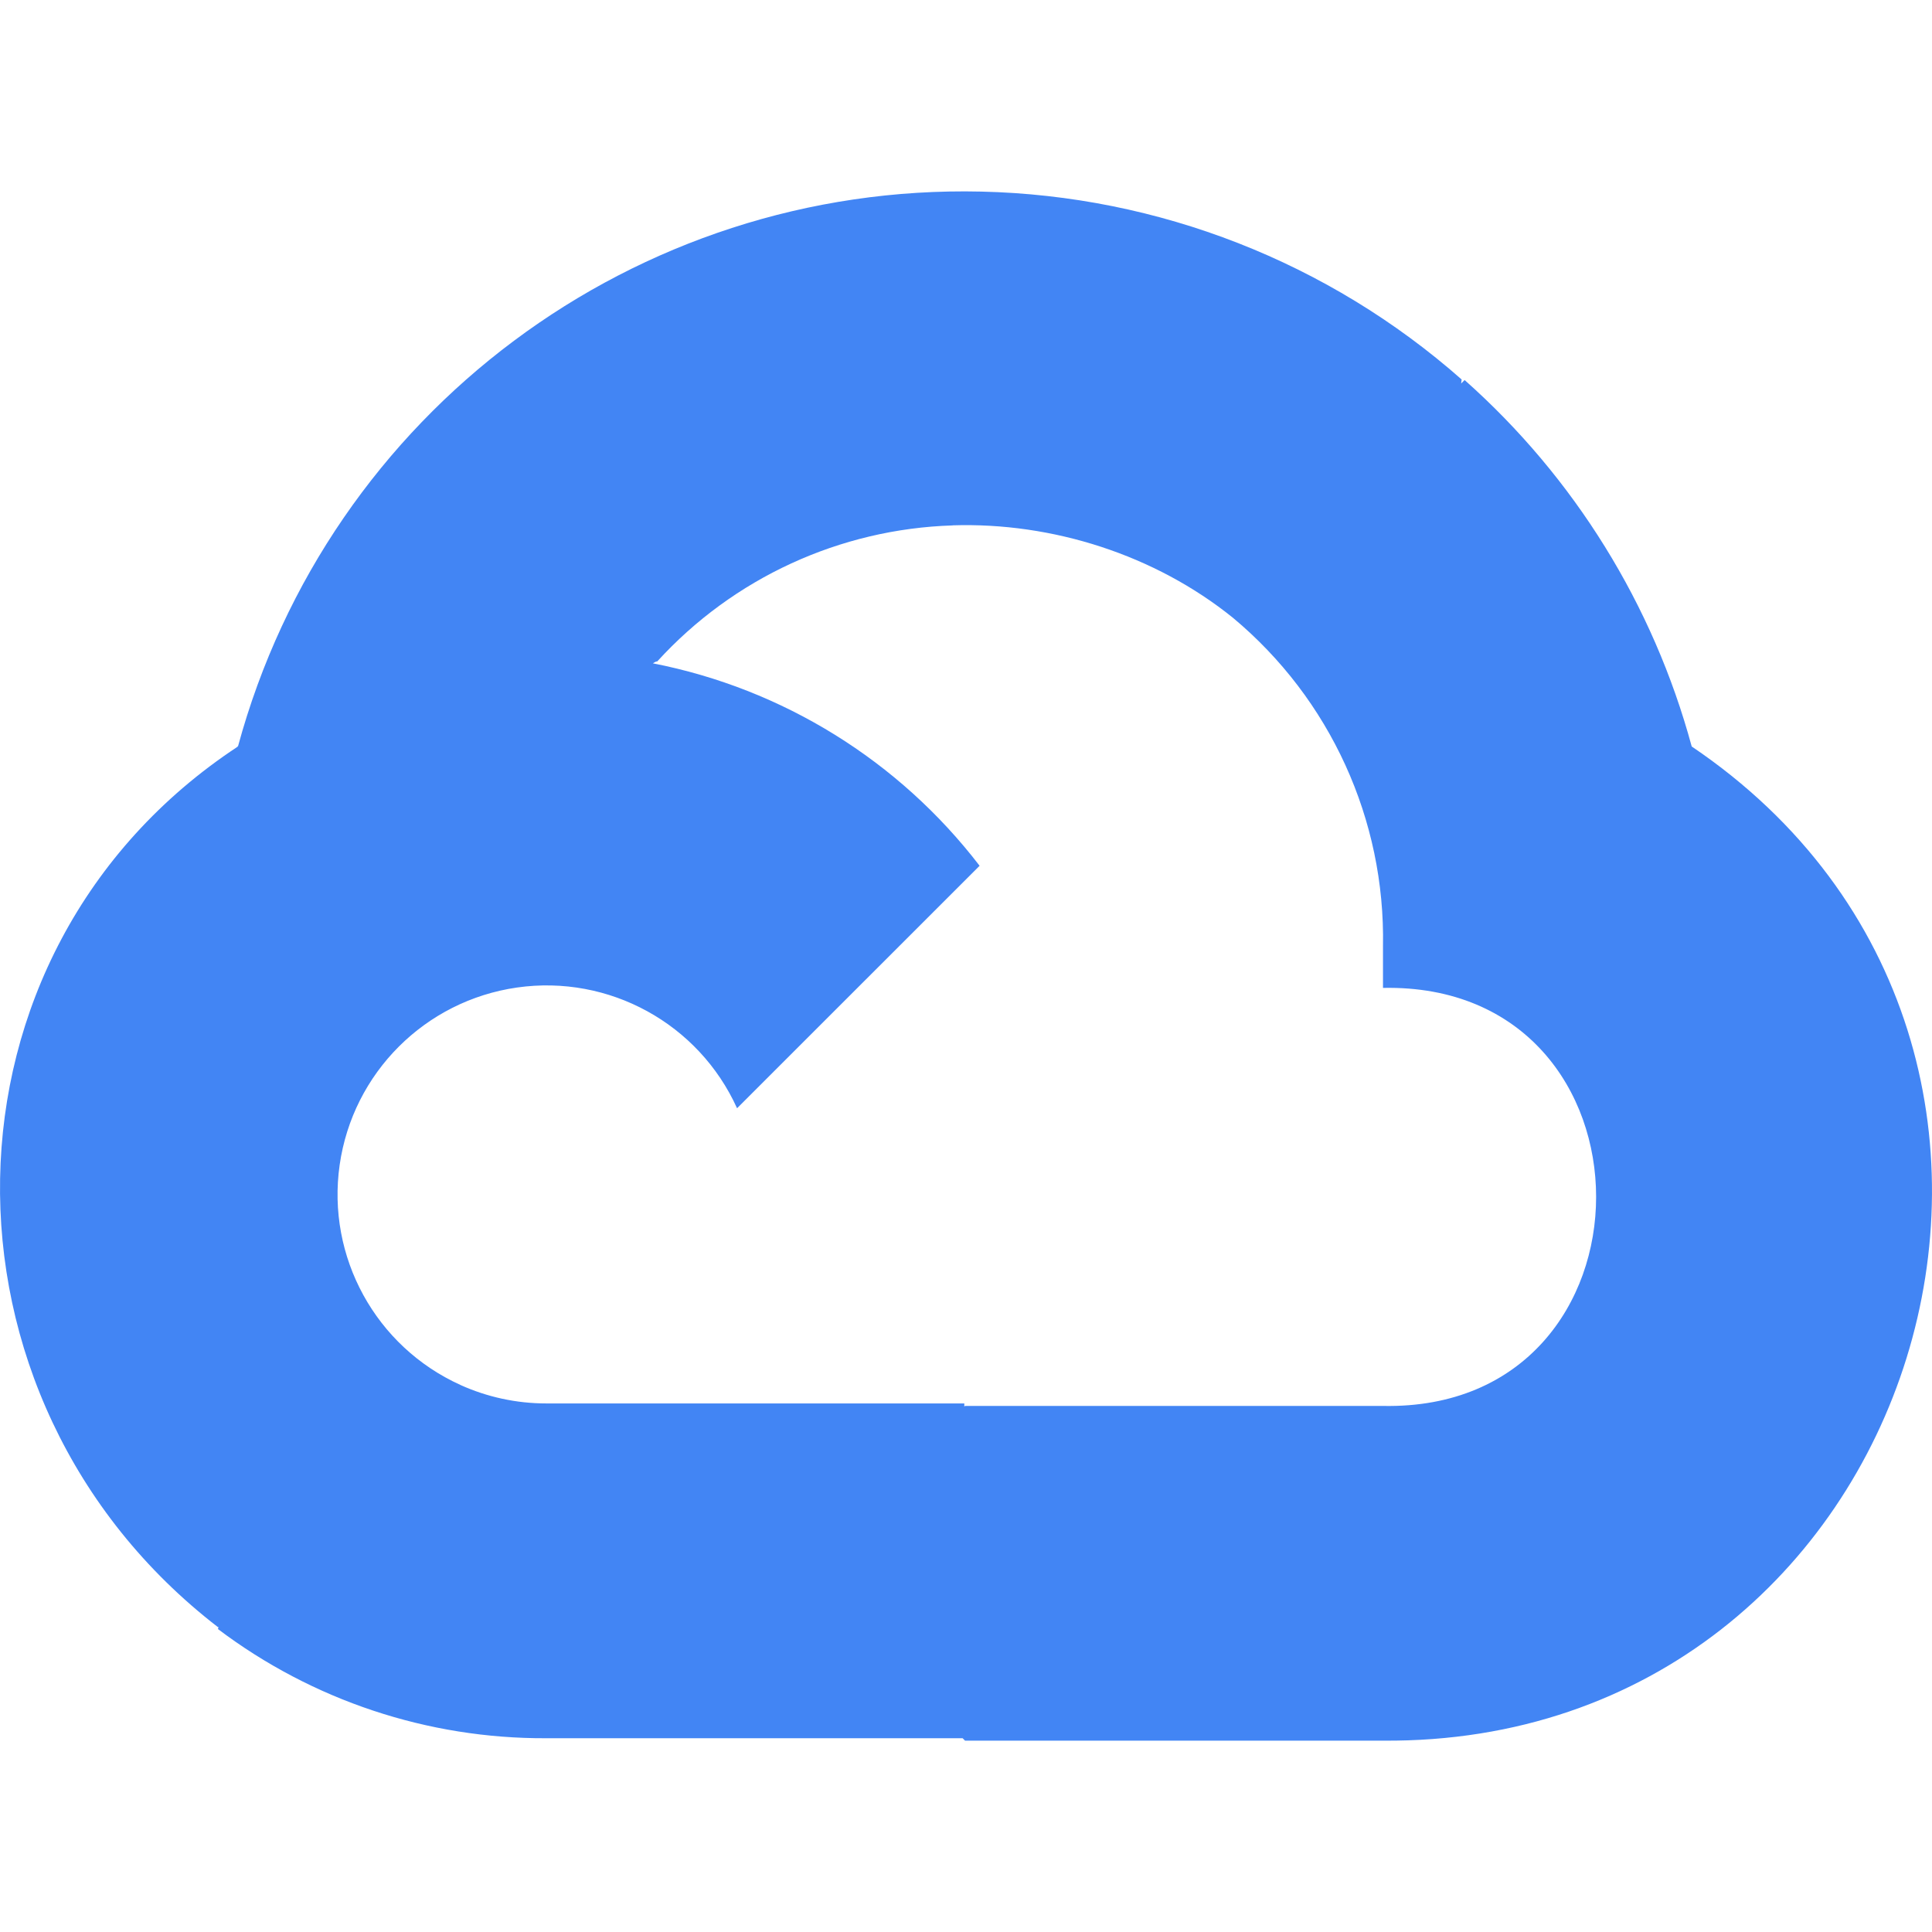
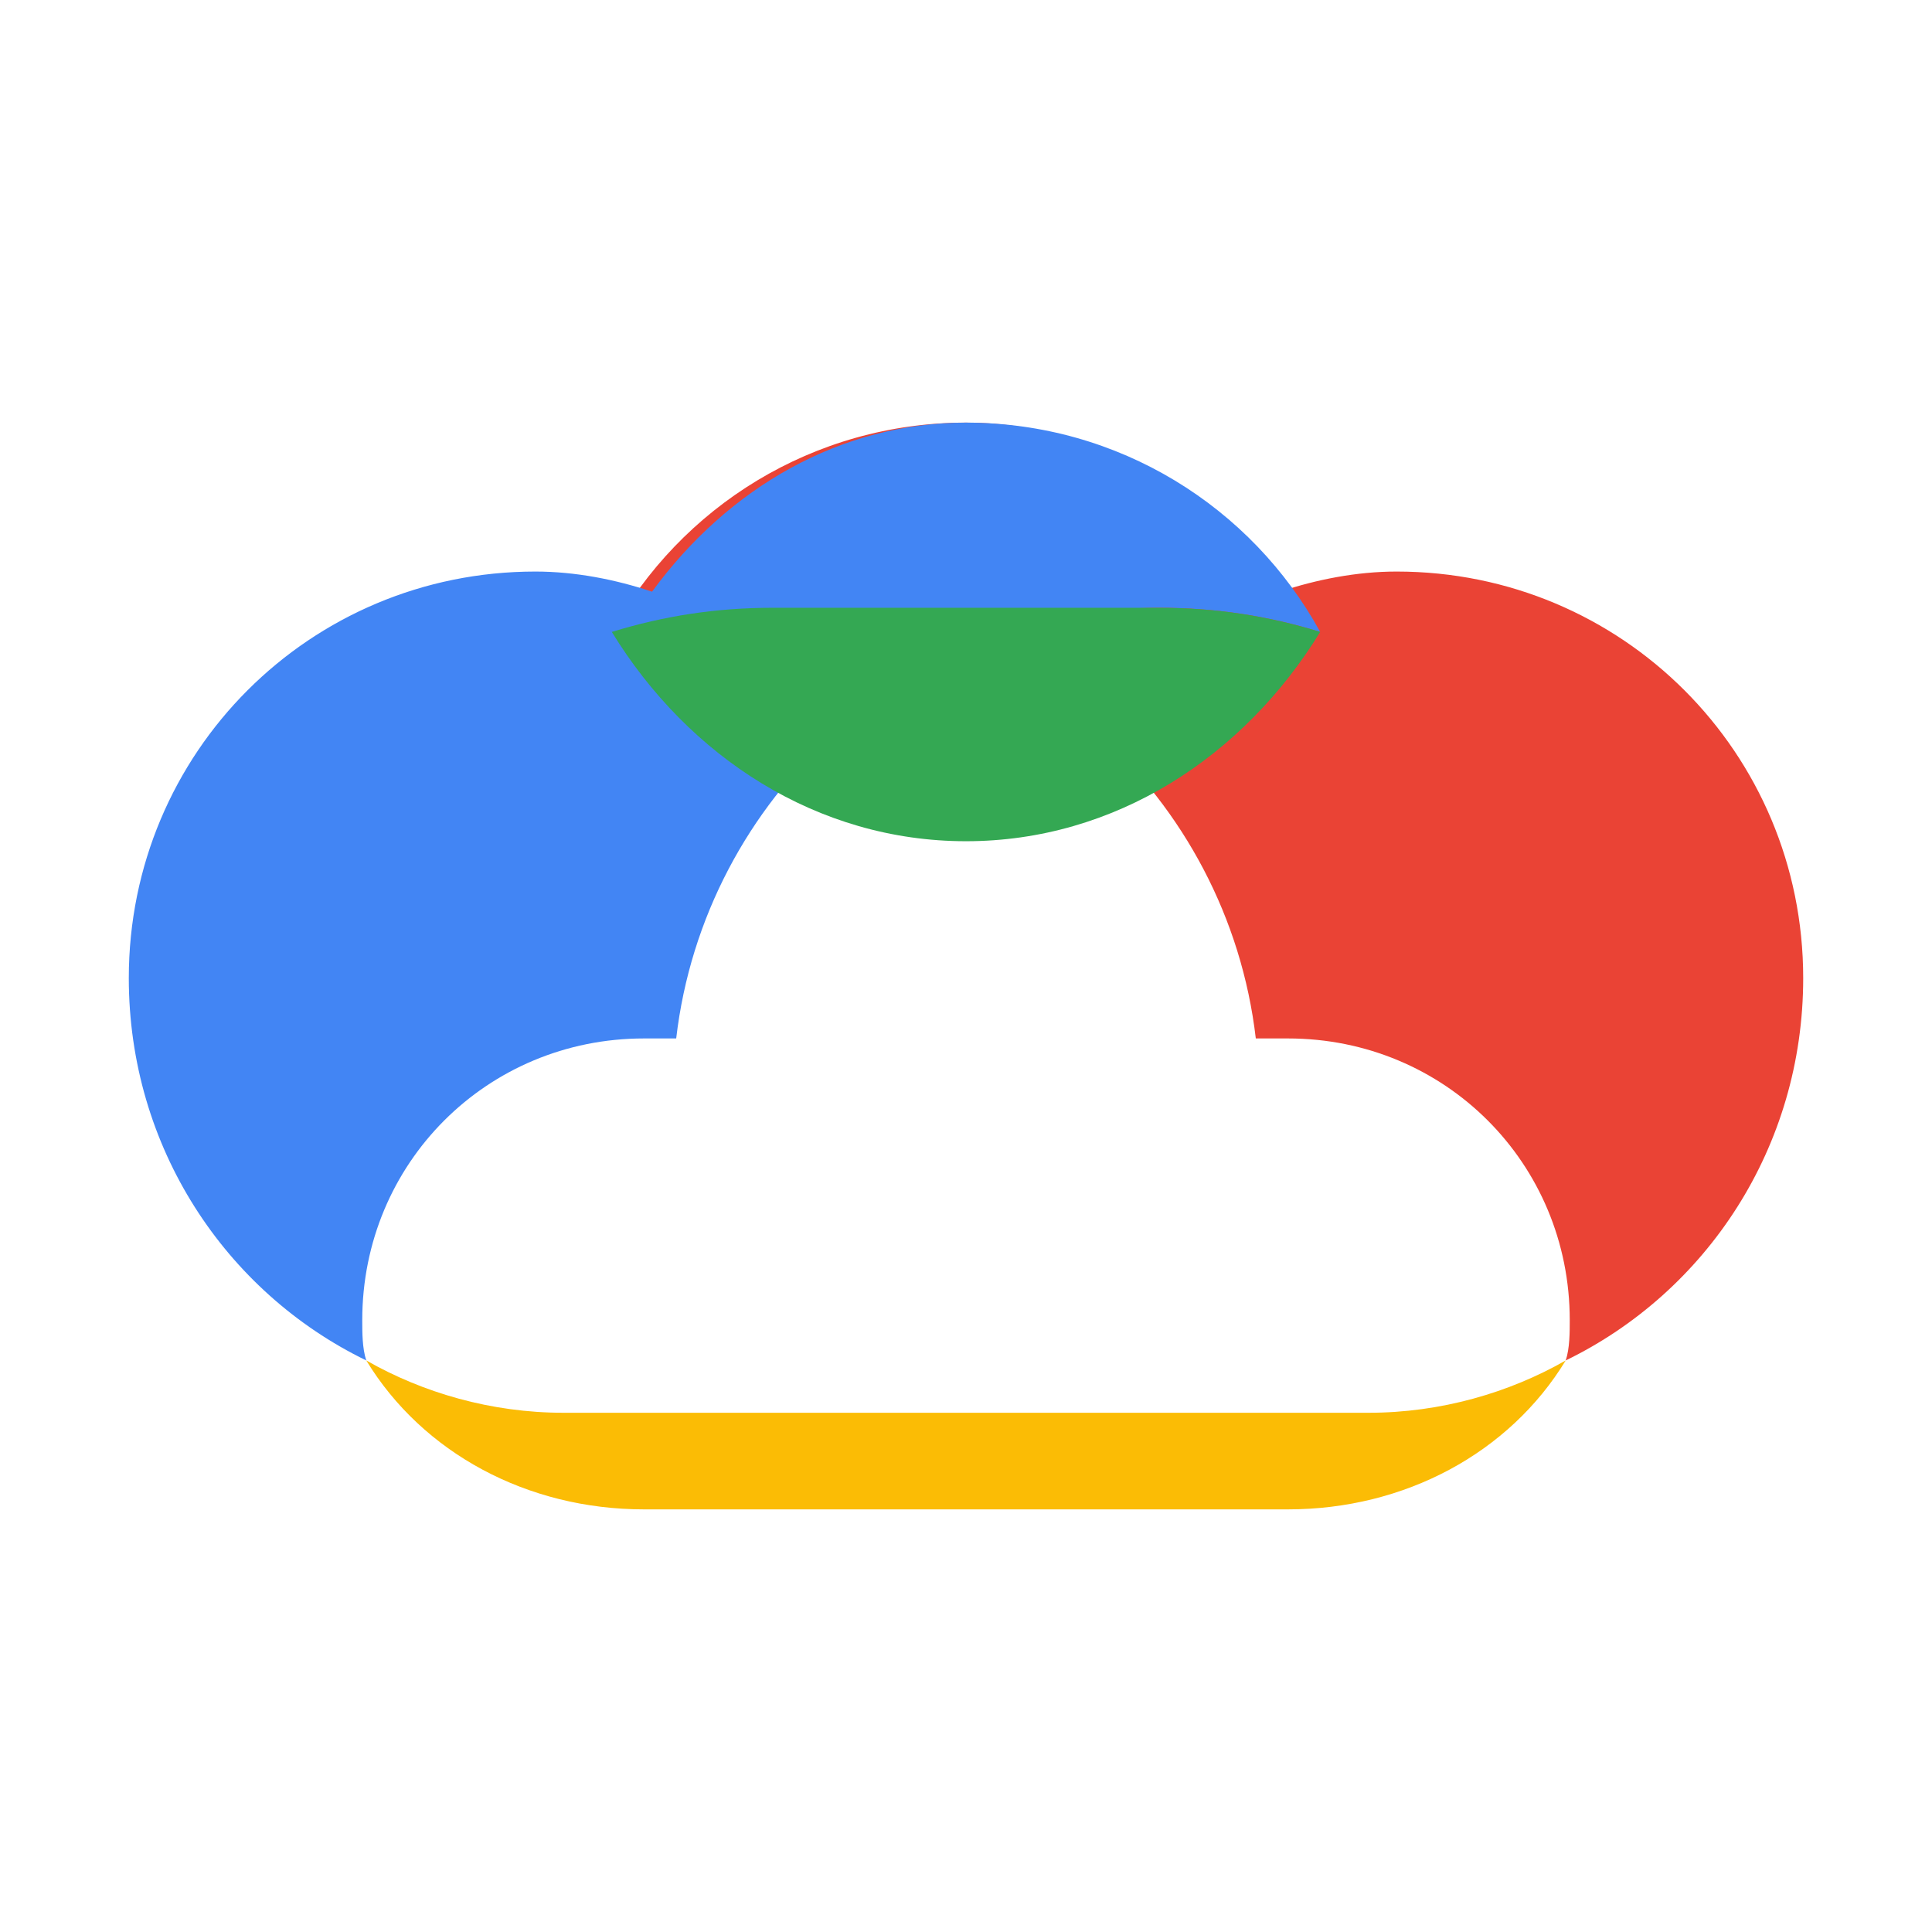
- <svg xmlns="http://www.w3.org/2000/svg" fill="#4285F4" role="img" viewBox="0 0 24 24">
-   <path d="M12.19 2.38a9.344 9.344 0 0 0-9.234 6.893c.053-.02-.055.013 0 0-3.875 2.551-3.922 8.11-.247 10.941l.006-.007-.007.03a6.717 6.717 0 0 0 4.077 1.356h5.173l.03.03h5.192c6.687.053 9.376-8.605 3.835-12.35a9.365 9.365 0 0 0-2.821-4.552l-.043.043.006-.05A9.344 9.344 0 0 0 12.19 2.38zm-.358 4.146c1.244-.04 2.518.368 3.486 1.15a5.186 5.186 0 0 1 1.862 4.078v.518c3.53-.07 3.53 5.262 0 5.193h-5.193l-.008.009v-.04H6.785a2.59 2.59 0 0 1-1.067-.23h.001a2.597 2.597 0 1 1 3.437-3.437l3.013-3.012A6.747 6.747 0 0 0 8.11 8.24c.018-.01.04-.026.054-.023a5.186 5.186 0 0 1 3.67-1.69z" />
+ <svg xmlns="http://www.w3.org/2000/svg" viewBox="0 0 48 48" width="48" height="48">
+   <path fill="#EA4335" d="M24 10.5C20.2 10.5 16.9 12.6 15.2 15.7C16.5 15.3 17.8 15.1 19.2 15.1C25.4 15.1 30.5 19.8 31.2 25.8C31.5 25.8 31.7 25.8 32 25.8C35.9 25.8 39 28.9 39 32.8C39 33.1 39 33.5 38.9 33.8C42.4 32.1 44.8 28.5 44.8 24.3C44.8 18.7 40.3 14.2 34.7 14.2C33.7 14.2 32.7 14.4 31.8 14.7C29.9 12.1 27.1 10.5 24 10.5Z" />
+   <path fill="#4285F4" d="M24 10.5C20.9 10.5 18.1 12.1 16.2 14.7C15.3 14.4 14.3 14.2 13.3 14.2C7.7 14.2 3.2 18.7 3.2 24.3C3.2 28.5 5.6 32.1 9.1 33.8C9 33.5 9 33.1 9 32.8C9 28.9 12.1 25.8 16 25.8C16.3 25.8 16.5 25.8 16.8 25.8C17.5 19.8 22.6 15.1 28.8 15.1C30.2 15.1 31.5 15.3 32.8 15.7C31.1 12.6 27.8 10.5 24 10.5Z" />
+   <path fill="#FBBC05" d="M9.1 33.8C10.5 36.1 13.1 37.5 16 37.5H32C34.9 37.5 37.5 36.1 38.9 33.8C37.5 34.6 35.8 35.1 34 35.1H14C12.2 35.1 10.5 34.6 9.1 33.8Z" />
+   <path fill="#34A853" d="M19.2 15.1C17.8 15.1 16.5 15.3 15.2 15.7C17.1 18.8 20.3 20.9 24 20.9C27.7 20.9 30.9 18.8 32.8 15.7C31.5 15.3 30.2 15.1 28.8 15.1H19.2Z" />
</svg>
